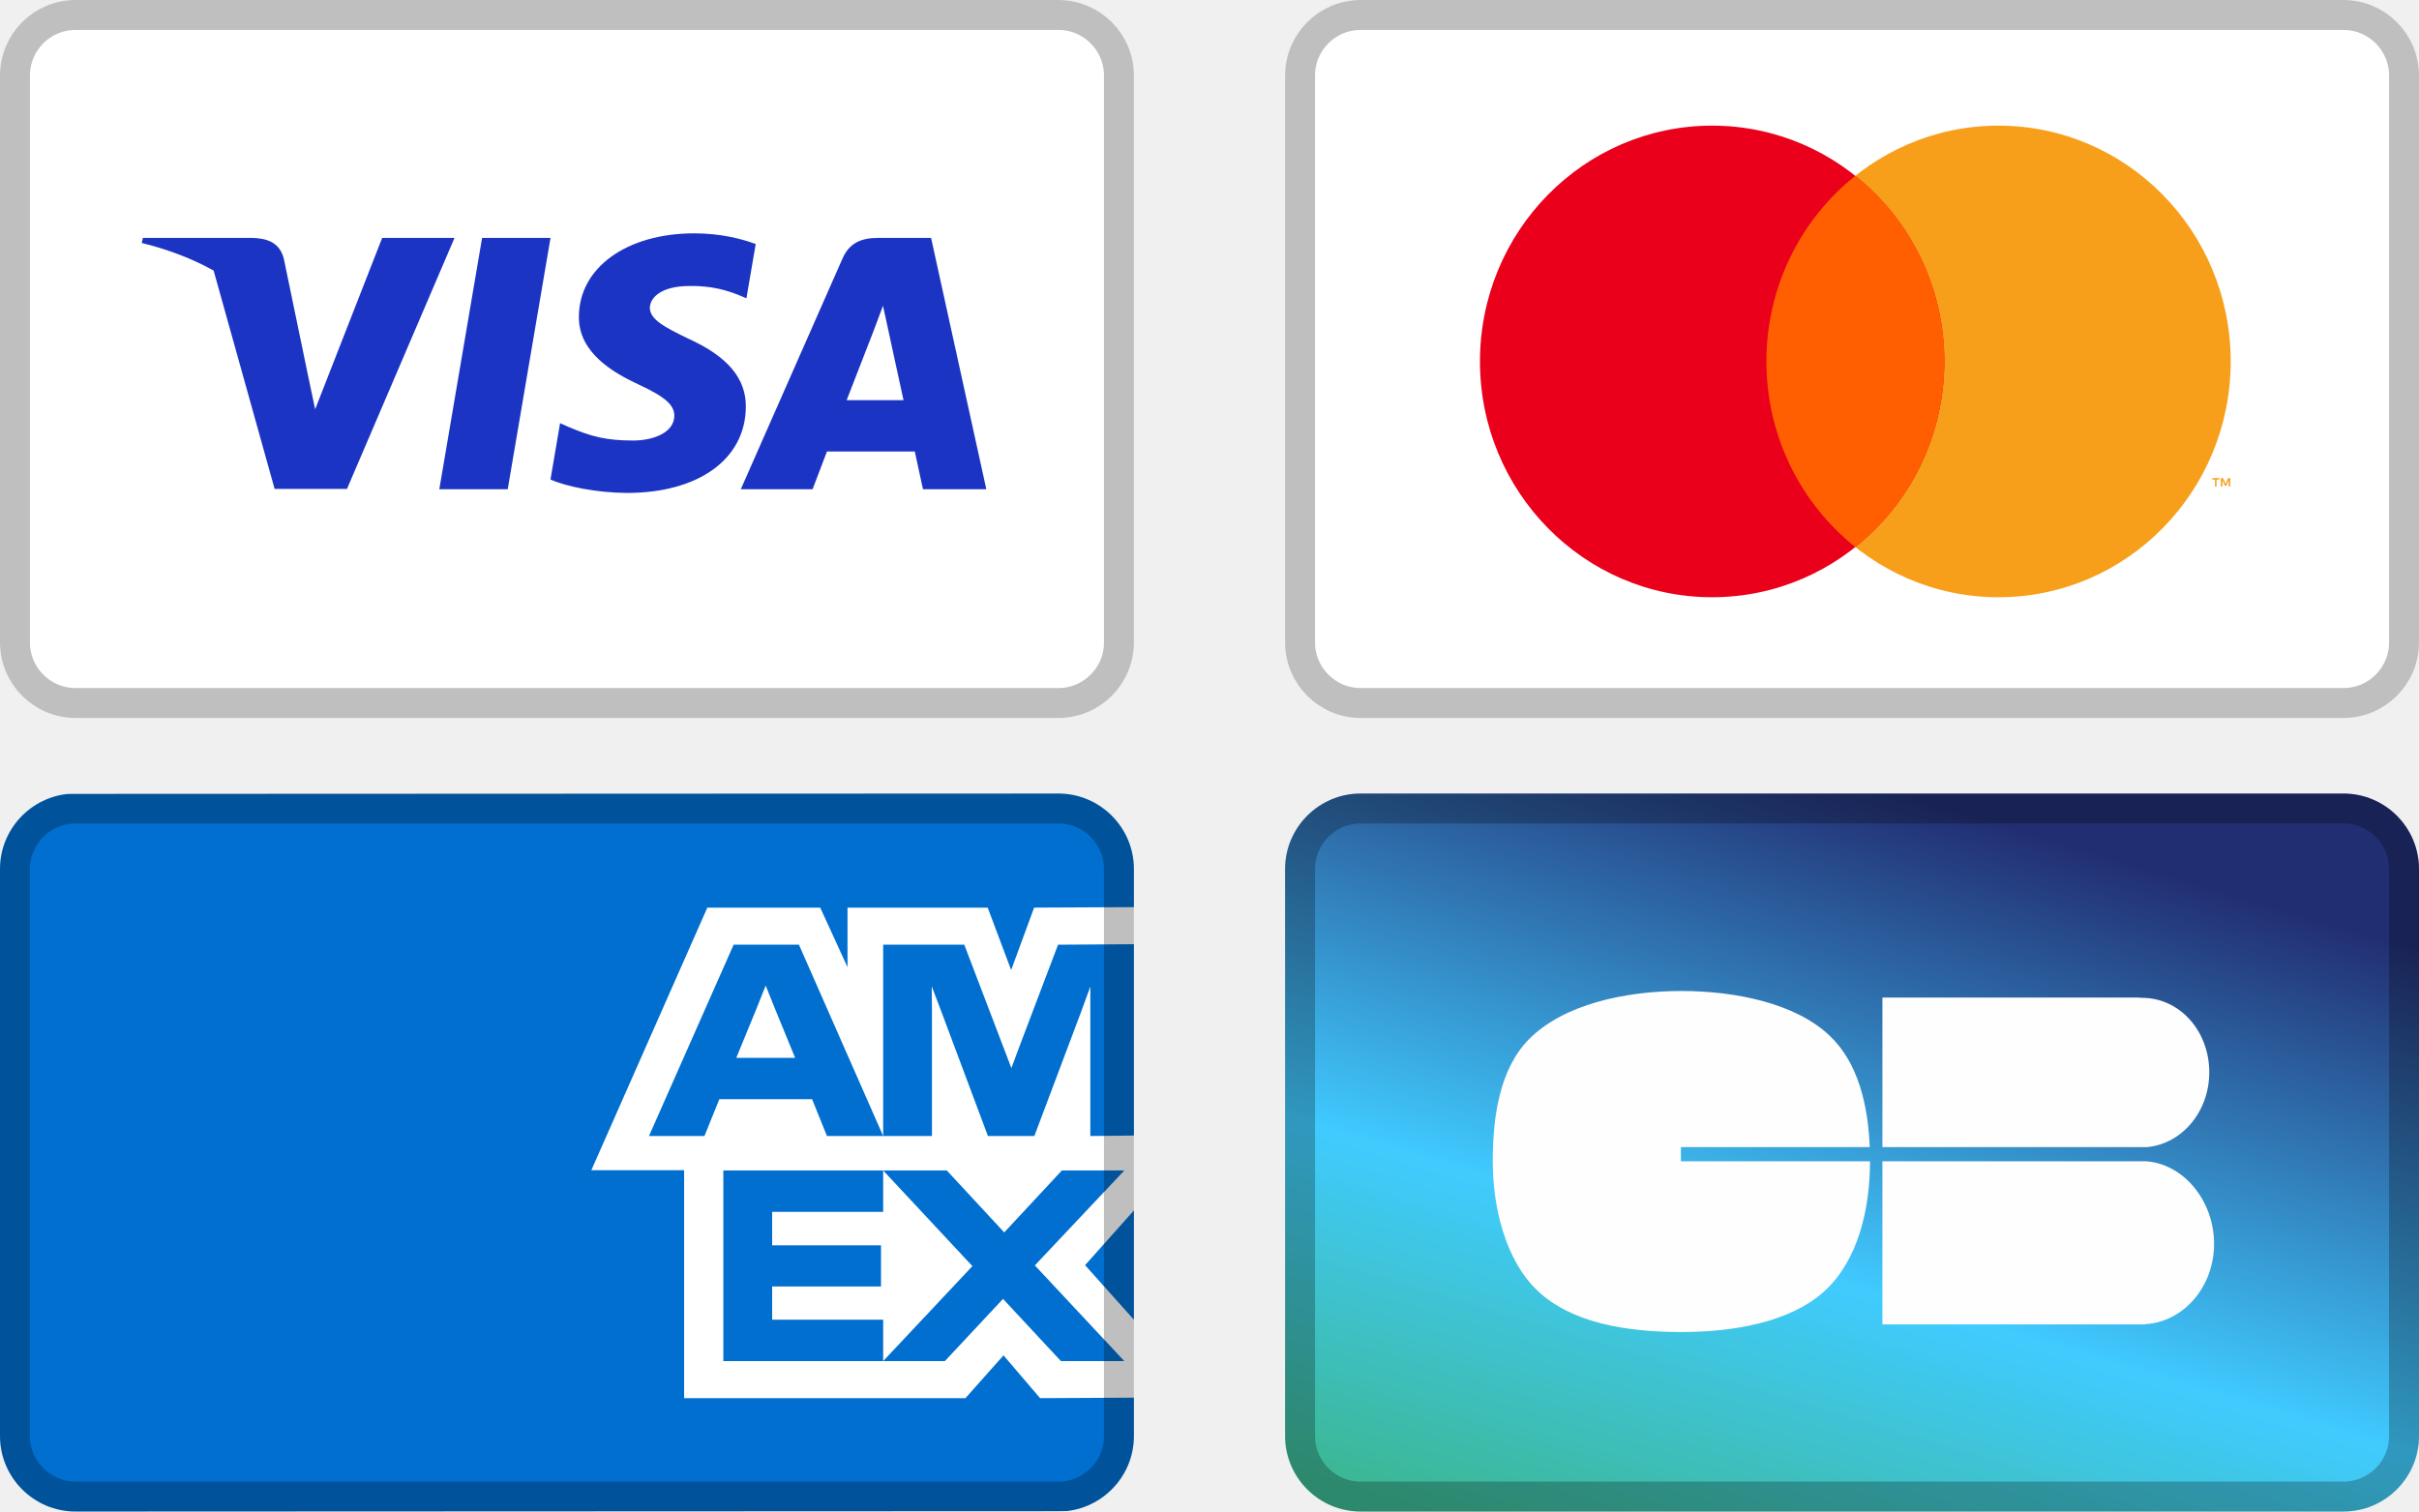
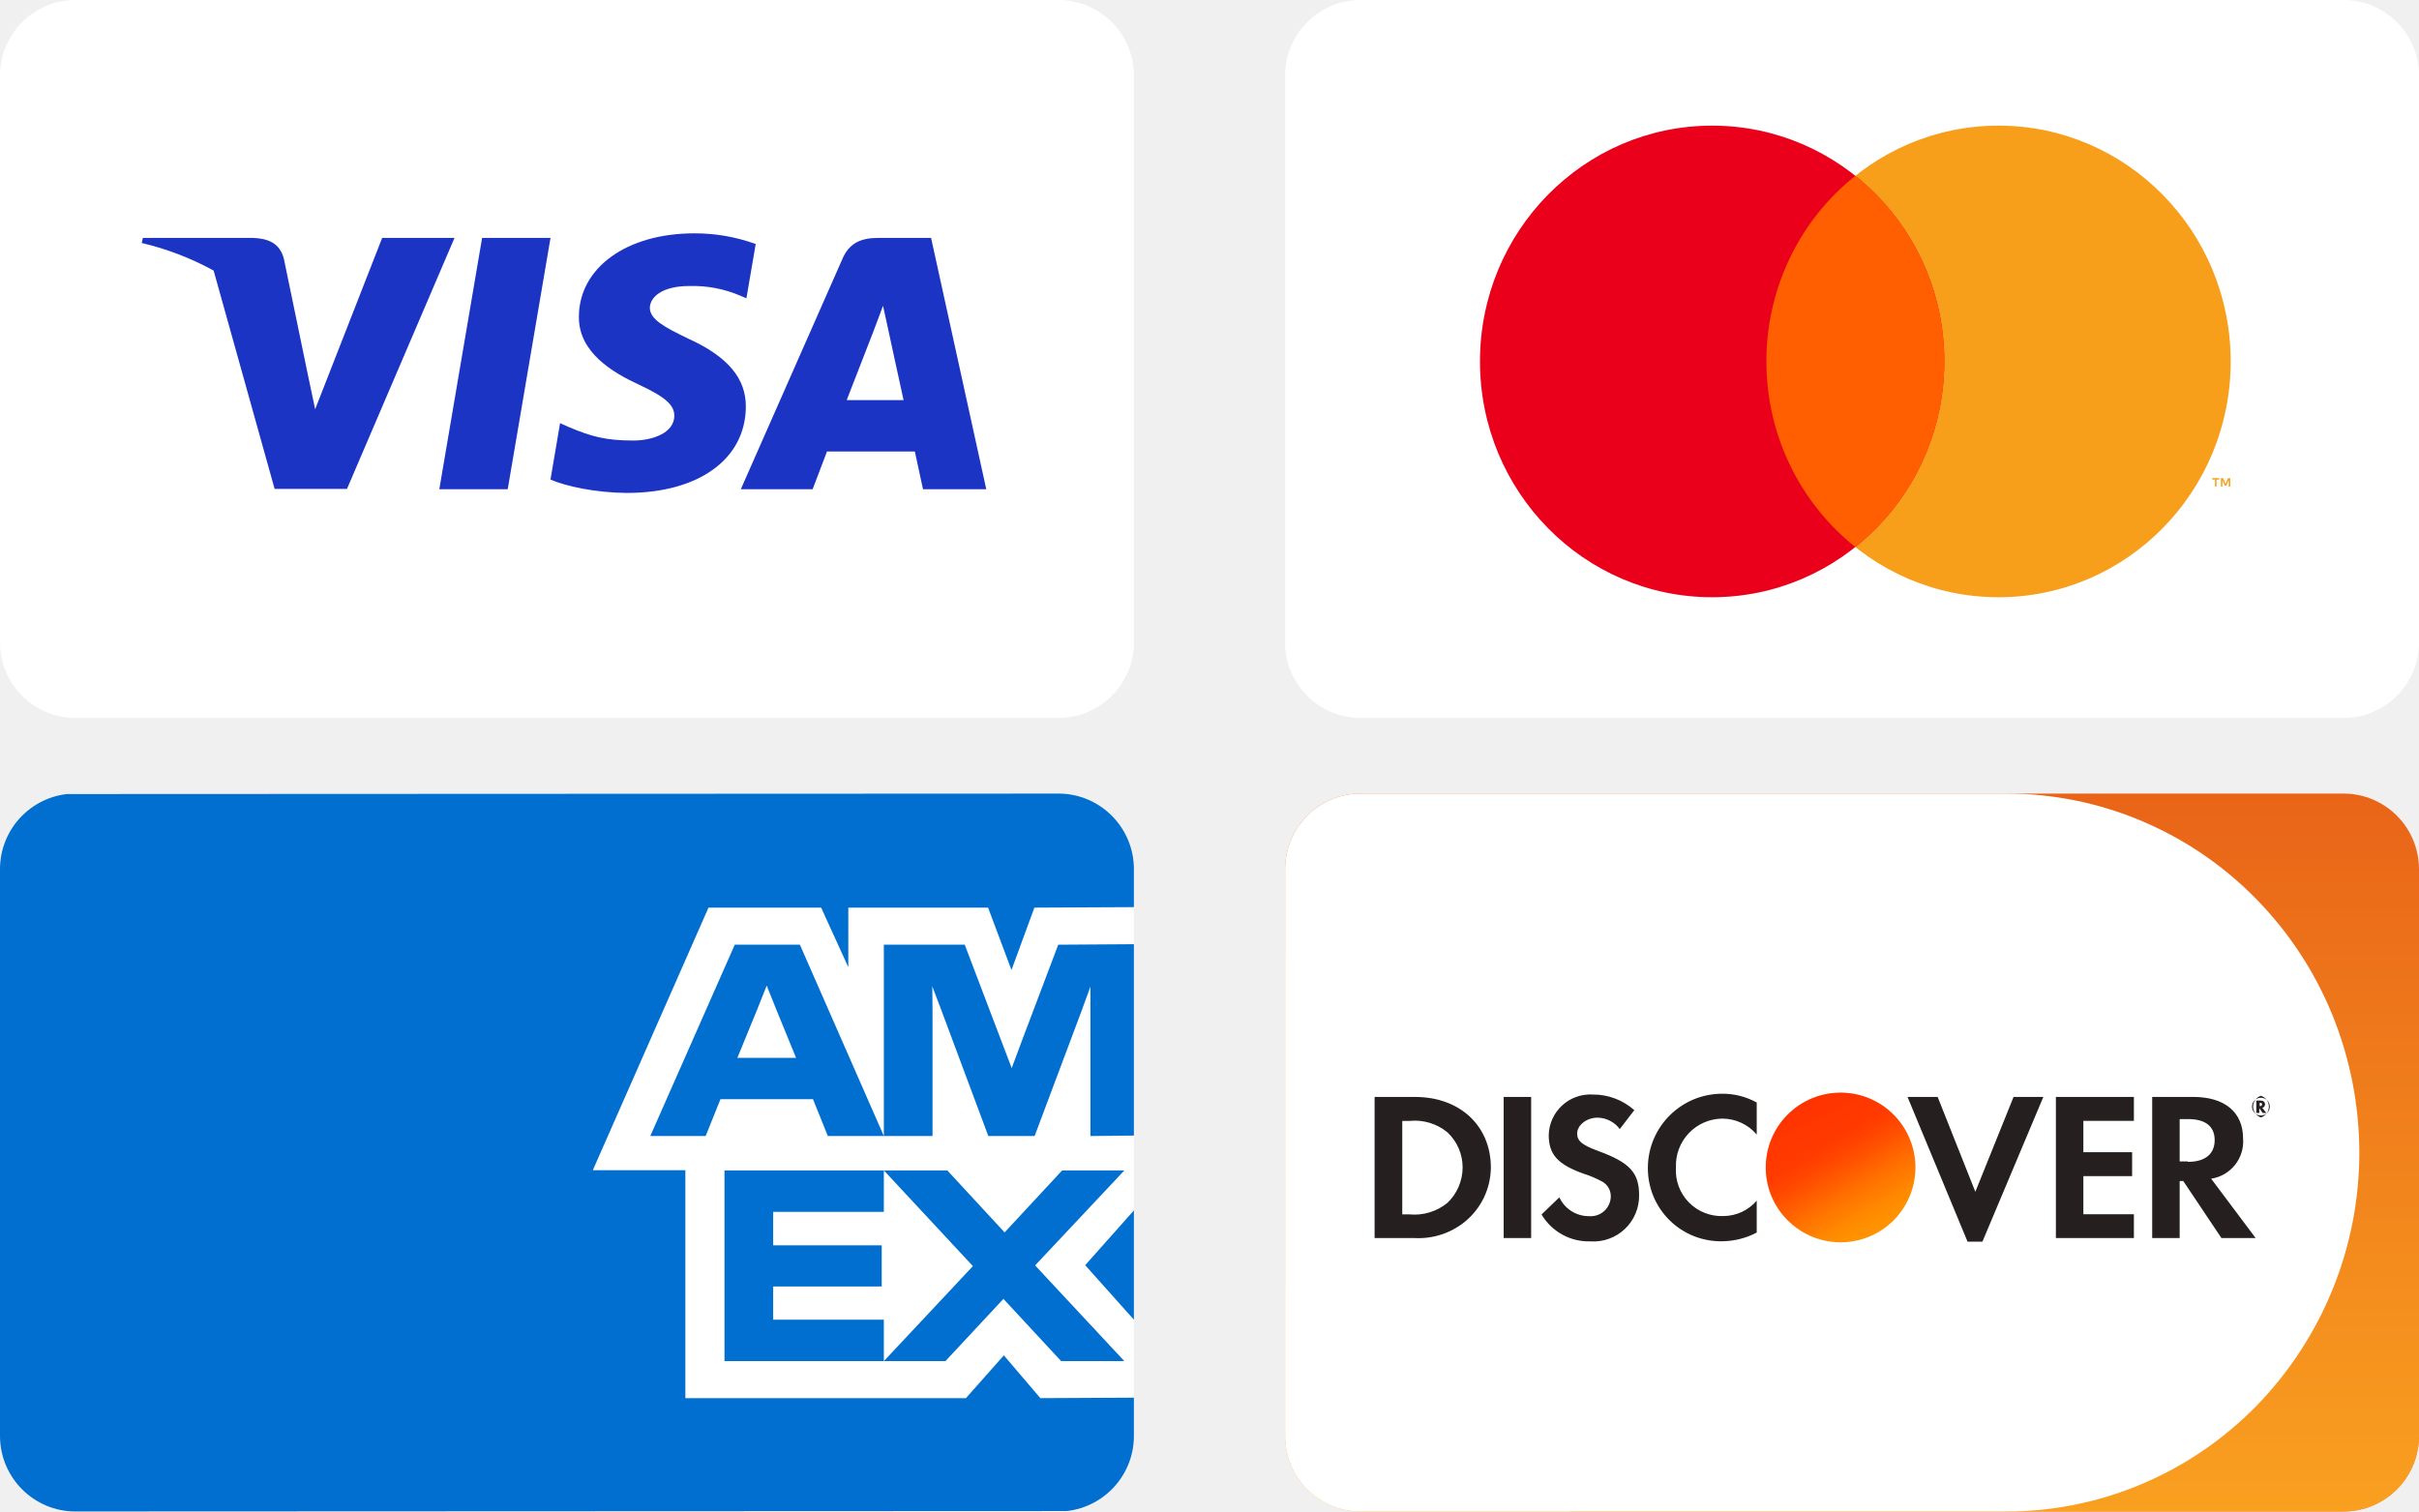
- <svg xmlns="http://www.w3.org/2000/svg" width="64" height="40" viewBox="0 0 64 40" fill="none">
-   <g clip-path="url(#clip0_7623_49350)">
-     <rect width="30" height="19" rx="2" fill="white" />
-     <rect x="0.396" y="0.396" width="29.208" height="18.208" rx="1.604" stroke="black" stroke-opacity="0.25" stroke-width="0.792" />
-     <path d="M13.433 12.946H11.623L12.755 6.296H14.565L13.433 12.946Z" fill="#1C34C3" />
-     <path d="M19.994 6.458C19.637 6.324 19.071 6.175 18.37 6.175C16.583 6.175 15.324 7.081 15.316 8.375C15.302 9.33 16.218 9.861 16.903 10.179C17.603 10.505 17.841 10.717 17.841 11.007C17.834 11.453 17.275 11.658 16.754 11.658C16.032 11.658 15.644 11.552 15.056 11.304L14.818 11.198L14.564 12.691C14.989 12.875 15.771 13.038 16.583 13.045C18.482 13.045 19.719 12.153 19.733 10.774C19.741 10.017 19.257 9.437 18.214 8.963C17.581 8.658 17.193 8.453 17.193 8.142C17.201 7.859 17.521 7.569 18.236 7.569C18.824 7.555 19.256 7.689 19.584 7.824L19.748 7.894L19.994 6.458V6.458V6.458Z" fill="#1C34C3" />
-     <path fill-rule="evenodd" clip-rule="evenodd" d="M23.234 6.296H24.634L26.095 12.946H24.419C24.419 12.946 24.255 12.182 24.203 11.948H21.879C21.812 12.125 21.499 12.946 21.499 12.946H19.6L22.288 6.847C22.474 6.416 22.803 6.296 23.234 6.296ZM23.123 8.729C23.123 8.729 22.549 10.208 22.4 10.59H23.905C23.83 10.257 23.487 8.666 23.487 8.666L23.361 8.092C23.308 8.24 23.231 8.443 23.179 8.58C23.143 8.673 23.12 8.735 23.123 8.729Z" fill="#1C34C3" />
-     <path fill-rule="evenodd" clip-rule="evenodd" d="M8.338 10.831L10.111 6.296H12.025L9.18 12.939H7.266L5.652 7.16C5.096 6.851 4.46 6.603 3.75 6.43L3.78 6.296H6.692C7.087 6.31 7.407 6.43 7.511 6.855L8.144 9.91C8.144 9.91 8.144 9.911 8.144 9.911L8.338 10.831Z" fill="#1C34C3" />
-     <rect x="34" width="30" height="19" rx="2" fill="white" />
-     <rect x="34.396" y="0.396" width="29.208" height="18.208" rx="1.604" stroke="black" stroke-opacity="0.25" stroke-width="0.792" />
-     <path fill-rule="evenodd" clip-rule="evenodd" d="M59.006 12.875V12.653H58.949L58.883 12.806L58.817 12.653H58.759V12.875H58.8V12.708L58.862 12.852H58.904L58.965 12.707V12.875H59.006H59.006ZM58.643 12.875V12.691H58.716V12.653H58.529V12.691H58.603V12.875H58.643ZM59.018 9.565C59.018 13.011 56.268 15.805 52.875 15.805C49.483 15.805 46.733 13.011 46.733 9.565C46.733 6.119 49.483 3.325 52.876 3.325C56.268 3.325 59.018 6.119 59.018 9.565Z" fill="#F79F1A" />
-     <path fill-rule="evenodd" clip-rule="evenodd" d="M51.441 9.565C51.441 13.011 48.691 15.805 45.298 15.805C41.907 15.805 39.156 13.011 39.156 9.565C39.156 6.119 41.906 3.325 45.299 3.325C48.691 3.325 51.441 6.119 51.441 9.565V9.565Z" fill="#EA001B" />
-     <path fill-rule="evenodd" clip-rule="evenodd" d="M49.087 4.653C48.353 5.237 47.759 5.983 47.352 6.834C46.944 7.685 46.733 8.618 46.734 9.564C46.734 11.558 47.654 13.335 49.087 14.477C50.52 13.335 51.44 11.558 51.44 9.564C51.441 8.618 51.23 7.685 50.822 6.834C50.415 5.983 49.821 5.237 49.087 4.653Z" fill="#FF5F01" />
-     <g clip-path="url(#clip1_7623_49350)">
-       <rect y="21" width="30" height="19" rx="2" fill="white" />
-       <path d="M26.752 25.671L27.36 24.019L30 24.006V21L-0.083 21.013V40L30 39.987V36.987L27.518 37L26.55 35.867L25.543 37H18.1V30.968H15.645L18.714 24.019H21.701L22.423 25.595V24.019H26.132L26.752 25.671ZM24.657 26.766L24.651 26.101L24.904 26.766L26.138 30.063H27.366L28.607 26.766L28.847 26.108V30.063L30 30.051V24.987L27.993 25L27.018 27.57L26.758 28.266L26.493 27.57L25.512 25H23.366V30.063H24.657V26.766ZM21.879 30.063H23.366L21.138 25H19.41L17.17 30.063H18.638L19.031 29.089H21.486L21.879 30.063ZM20.005 26.715L20.258 26.082L20.512 26.715L21.037 27.994H19.48L20.005 26.715ZM19.138 30.975V36.019H23.366V34.924H20.429V34.044H23.309V32.956H20.429V32.07H23.366V30.975H19.138ZM28.069 36.019H29.746L27.379 33.487L29.746 30.975H28.094L26.569 32.614L25.05 30.975H23.366L25.727 33.506L23.366 36.019H24.999L26.537 34.373L28.069 36.019ZM28.708 33.481L30 34.924V32.032L28.708 33.481Z" fill="#006FCF" />
+ <svg xmlns="http://www.w3.org/2000/svg" width="64" height="40" fill="none" viewBox="0 0 64 40">
+   <g clip-path="url(#a)">
+     <rect width="30" height="19" fill="#fff" rx="2" />
+     <g fill="#1C34C3">
+       <path d="M13.433 12.946h-1.81l1.132-6.65h1.81zm6.561-6.488a4.7 4.7 0 0 0-1.624-.283c-1.787 0-3.046.906-3.054 2.2-.014.955.902 1.486 1.587 1.804.7.326.938.538.938.828-.007.446-.566.651-1.087.651-.723 0-1.11-.106-1.698-.354l-.238-.106-.254 1.493c.425.184 1.207.347 2.019.354 1.9 0 3.136-.892 3.15-2.271.008-.757-.476-1.337-1.52-1.811-.632-.305-1.02-.51-1.02-.821.008-.283.328-.573 1.043-.573a3.2 3.2 0 0 1 1.348.255l.164.07z" />
+       <path fill-rule="evenodd" d="M23.234 6.296h1.4l1.46 6.65H24.42s-.164-.764-.216-.998H21.88l-.38.998h-1.9l2.69-6.099c.185-.431.513-.551.945-.551m-.111 2.433-.723 1.86h1.505c-.075-.332-.418-1.923-.418-1.923l-.126-.574c-.053.148-.13.35-.182.488-.036.093-.06.155-.056.15M3.78 6.296h2.912c.395.014.715.134.82.559l.632 3.055.194.92 1.773-4.534h1.914L9.18 12.939H7.266L5.652 7.16a7.6 7.6 0 0 0-1.902-.73z" clip-rule="evenodd" />
    </g>
-     <rect x="0.396" y="21.396" width="29.208" height="18.208" rx="1.604" stroke="black" stroke-opacity="0.25" stroke-width="0.792" />
-     <rect x="34" y="21" width="30" height="19" rx="2" fill="url(#paint0_linear_7623_49350)" />
-     <rect x="34.396" y="21.396" width="29.208" height="18.208" rx="1.604" stroke="black" stroke-opacity="0.25" stroke-width="0.792" />
-     <path fill-rule="evenodd" clip-rule="evenodd" d="M44.472 30.356H49.468C49.423 29.261 49.171 28.133 48.408 27.408C47.499 26.545 45.907 26.225 44.484 26.225C43.004 26.225 41.366 26.576 40.452 27.502C39.664 28.3 39.494 29.584 39.494 30.737C39.494 31.945 39.827 33.351 40.682 34.16C41.591 35.021 43.064 35.25 44.484 35.25C45.864 35.25 47.359 34.992 48.263 34.174C49.164 33.357 49.475 31.982 49.475 30.737V30.732H44.472V30.356ZM49.803 30.732V35.048H56.752V35.042C57.769 34.986 58.578 34.057 58.578 32.916C58.578 31.775 57.769 30.786 56.752 30.73V30.732H49.803ZM56.673 26.406C57.664 26.406 58.451 27.277 58.451 28.377C58.451 29.418 57.729 30.268 56.81 30.356H49.803V26.399H56.454C56.495 26.394 56.543 26.398 56.589 26.401C56.618 26.404 56.647 26.406 56.673 26.406Z" fill="#FEFEFE" />
+     <rect width="30" height="19" x="34" fill="#fff" rx="2" />
+     <g fill-rule="evenodd" clip-rule="evenodd">
+       <path fill="#F79F1A" d="M59.006 12.875v-.222h-.057l-.066.153-.066-.153h-.058v.222h.04v-.167l.063.144h.042l.061-.145v.168zm-.363 0v-.184h.073v-.038h-.187v.038h.074v.184zm.375-3.31c0 3.446-2.75 6.24-6.143 6.24s-6.142-2.794-6.142-6.24 2.75-6.24 6.143-6.24 6.142 2.794 6.142 6.24" />
+       <path fill="#EA001B" d="M51.44 9.565c0 3.446-2.75 6.24-6.142 6.24-3.391 0-6.142-2.794-6.142-6.24s2.75-6.24 6.143-6.24 6.142 2.794 6.142 6.24" />
+       <path fill="#FF5F01" d="M49.087 4.653a6.2 6.2 0 0 0-1.735 2.18 6.3 6.3 0 0 0-.618 2.731c0 1.994.92 3.77 2.353 4.913a6.27 6.27 0 0 0 2.353-4.913 6.3 6.3 0 0 0-.618-2.73 6.2 6.2 0 0 0-1.735-2.181" />
+     </g>
+     <g clip-path="url(#b)">
+       <rect width="30" height="19" y="21" fill="#fff" rx="2" />
+       <path fill="#006FCF" d="m26.761 25.67.606-1.651L30 24.006V21l-30 .013V40l30-.013v-3L27.525 37l-.966-1.133L25.556 37h-7.423v-6.032h-2.449l3.061-6.949h2.98l.719 1.576v-1.576h3.698zm-2.089 1.096-.006-.665.252.665 1.23 3.297h1.225l1.237-3.297.24-.658v3.955l1.15-.012v-5.064L27.998 25l-.972 2.57-.259.696-.265-.696-.978-2.57h-2.14v5.063h1.288zm-2.77 3.297h1.482L21.163 25H19.44l-2.235 5.063h1.465l.391-.974h2.449zm-1.869-3.348.252-.633.253.633.524 1.279h-1.553zm-.865 4.26v5.044h4.216v-1.095h-2.928v-.88h2.872v-1.088h-2.872v-.886h2.928v-1.095zm8.906 5.044h1.672l-2.36-2.532 2.36-2.512H28.1l-1.521 1.639-1.515-1.64h-1.679l2.355 2.532-2.355 2.513h1.629l1.534-1.646zm.637-2.538L30 34.924v-2.892z" />
+     </g>
+     <g clip-path="url(#c)">
+       <rect width="30" height="19" x="34" y="21" fill="#fff" rx="2" />
+       <path fill="#F48120" d="M64 31.925S56.054 37.503 41.5 40H64z" />
+       <path fill="#231F20" d="M36.744 26.78H35.51v4.36h1.226c.652 0 1.122-.155 1.536-.503a2.2 2.2 0 0 0 .78-1.674c0-1.286-.948-2.183-2.31-2.183m.98 3.276c-.263.241-.606.346-1.148.346h-.226V27.52h.226c.542 0 .871.098 1.148.353.29.261.465.667.465 1.085 0 .419-.174.837-.465 1.099m2.558-3.277h-.84v4.36h.84zm2.052 1.674c-.504-.19-.652-.314-.652-.55 0-.274.264-.483.626-.483.251 0 .458.105.677.353l.439-.583a1.87 1.87 0 0 0-1.265-.483c-.761 0-1.342.536-1.342 1.25 0 .6.27.908 1.059 1.195.328.118.496.196.58.249.168.11.252.268.252.45 0 .354-.278.616-.652.616-.4 0-.723-.203-.916-.582l-.542.53c.387.575.85.83 1.49.83.872 0 1.484-.588 1.484-1.432 0-.693-.283-1.007-1.238-1.36m1.503.509c0 1.282.993 2.276 2.271 2.276.361 0 .67-.072 1.052-.254v-1.001c-.335.34-.632.477-1.013.477-.845 0-1.445-.62-1.445-1.504 0-.837.619-1.498 1.406-1.498.4 0 .704.145 1.053.491v-1c-.369-.19-.672-.269-1.033-.269a2.28 2.28 0 0 0-2.291 2.282m9.979.747-1.148-2.93h-.917l1.826 4.473h.452l1.86-4.473h-.91zm2.452 1.43h2.38v-.738h-1.541v-1.177h1.485v-.738h-1.486v-.968h1.542v-.739h-2.38zm5.704-3.073c0-.816-.555-1.287-1.523-1.287h-1.245v4.36h.839v-1.75h.109l1.162 1.752h1.032l-1.355-1.837c.633-.13.98-.569.98-1.237m-1.684.72h-.245v-1.32h.258c.523 0 .807.222.807.646 0 .439-.284.675-.82.675" />
+       <path fill="url(#d)" d="M49.722 31.295c1.264 0 2.289-1.038 2.289-2.32 0-1.28-1.025-2.32-2.29-2.32-1.263 0-2.288 1.04-2.288 2.32 0 1.282 1.025 2.32 2.289 2.32" />
+       <path fill="url(#e)" d="M49.722 31.295c1.264 0 2.289-1.038 2.289-2.32 0-1.28-1.025-2.32-2.29-2.32-1.263 0-2.288 1.04-2.288 2.32 0 1.282 1.025 2.32 2.289 2.32" opacity=".65" />
+       <path fill="#231F20" d="M62.506 26.944c0-.076-.052-.118-.144-.118h-.121v.383h.09v-.149l.106.149h.11l-.124-.158a.105.105 0 0 0 .082-.107m-.16.052h-.015v-.1h.016q.068 0 .068.05t-.069.05" />
+       <path fill="#231F20" d="M62.38 26.683a.33.33 0 0 0-.329.334c0 .185.148.334.33.334a.33.33 0 0 0 .325-.334.33.33 0 0 0-.326-.334m0 .608a.27.27 0 0 1-.264-.274c0-.152.117-.274.263-.274a.27.27 0 0 1 .261.274c0 .15-.117.274-.26.274" />
+       <path fill="url(#f)" d="M34 21h30v19H34z" />
+       <path fill="#fff" d="M34 21.676V40h19.082c2.477 0 4.851-1 6.603-2.782a9.6 9.6 0 0 0 2.736-6.716 9.7 9.7 0 0 0-.71-3.636 9.5 9.5 0 0 0-2.025-3.083 9.3 9.3 0 0 0-3.03-2.06A9.2 9.2 0 0 0 53.082 21H34z" />
+       <path fill="#261F20" d="M37.44 29.028h-1.072v3.735h1.054c.483.027.959-.127 1.334-.431a1.87 1.87 0 0 0 .688-1.433c0-1.102-.815-1.87-2.004-1.87m.851 2.806a1.38 1.38 0 0 1-.999.302H37.1v-2.474h.193a1.36 1.36 0 0 1 1 .301 1.27 1.27 0 0 1 .404.93 1.3 1.3 0 0 1-.405.941m2.218-2.807h-.727v3.735h.727zm1.781 1.433c-.438-.16-.564-.268-.564-.467 0-.2.229-.417.543-.417a.75.75 0 0 1 .585.302l.384-.5a1.63 1.63 0 0 0-1.099-.414 1.1 1.1 0 0 0-1.165 1.071c0 .513.235.778.92 1.023q.261.082.502.214a.44.44 0 0 1 .22.386.53.53 0 0 1-.567.525.86.86 0 0 1-.794-.498l-.471.453a1.45 1.45 0 0 0 1.292.712 1.207 1.207 0 0 0 1.289-1.225c0-.591-.245-.86-1.075-1.165m1.307.438a1.93 1.93 0 0 0 1.974 1.949c.316-.004.626-.083.906-.23v-.844a1.17 1.17 0 0 1-.882.407 1.207 1.207 0 0 1-1.255-1.288 1.24 1.24 0 0 1 1.231-1.291 1.2 1.2 0 0 1 .906.422v-.848a1.86 1.86 0 0 0-.906-.232 1.966 1.966 0 0 0-1.974 1.955m8.664.64-.997-2.51h-.797l1.588 3.83h.393l1.612-3.83h-.788zm2.131 1.224h2.064v-.63H55.12v-1.008h1.29v-.633h-1.29v-.83h1.337v-.634h-2.064zm4.953-2.63c0-.7-.483-1.105-1.325-1.105h-1.08v3.735h.727v-1.508h.096l1.009 1.508h.905l-1.177-1.571a.996.996 0 0 0 .845-1.06m-1.464.603h-.214v-1.12h.226c.453 0 .7.19.7.556 0 .365-.247.576-.712.576zm2.044-1.511c0-.063-.046-.1-.124-.1h-.106v.33h.079v-.127l.09.126h.097l-.109-.135a.09.09 0 0 0 .072-.094m-.14.046v-.085c.04 0 .061 0 .061.042s-.021.043-.06.043" />
+       <path fill="#261F20" d="M59.817 28.998a.302.302 0 0 0 0 .573.3.3 0 0 0 0-.573m0 .522a.235.235 0 1 1 0-.47.235.235 0 0 1 0 .47" />
+       <path fill="url(#g)" d="M50.677 30.893a1.979 1.979 0 0 1-3.38 1.402 1.979 1.979 0 1 1 2.8-2.799c.37.37.579.873.58 1.397" />
+       <path fill="url(#h)" d="M50.677 30.893a1.979 1.979 0 0 1-3.38 1.402 1.979 1.979 0 1 1 2.8-2.799c.37.37.579.873.58 1.397" opacity=".65" style="mix-blend-mode:multiply" />
+     </g>
  </g>
  <defs>
-     <linearGradient id="paint0_linear_7623_49350" x1="42.137" y1="18.594" x2="35.895" y2="39.461" gradientUnits="userSpaceOnUse">
-       <stop stop-color="#222E72" />
-       <stop offset="0.592" stop-color="#40CBFF" />
-       <stop offset="1" stop-color="#3CB792" />
+     <linearGradient id="d" x1="50.894" x2="49.279" y1="30.835" y2="28.339" gradientUnits="userSpaceOnUse">
+       <stop stop-color="#F89F20" />
+       <stop offset=".25" stop-color="#F79A20" />
+       <stop offset=".533" stop-color="#F68D20" />
+       <stop offset=".62" stop-color="#F58720" />
+       <stop offset=".723" stop-color="#F48120" />
+       <stop offset="1" stop-color="#F37521" />
    </linearGradient>
-     <clipPath id="clip0_7623_49350">
-       <rect width="64" height="40" fill="white" />
+     <linearGradient id="e" x1="50.643" x2="48.278" y1="30.8" y2="26.238" gradientUnits="userSpaceOnUse">
+       <stop stop-color="#F58720" stop-opacity="0" />
+       <stop offset=".359" stop-color="#E16F27" stop-opacity=".27" />
+       <stop offset=".703" stop-color="#D4602C" stop-opacity=".53" />
+       <stop offset=".982" stop-color="#D05B2E" stop-opacity=".74" />
+     </linearGradient>
+     <linearGradient id="f" x1="49" x2="49" y1="21" y2="40" gradientUnits="userSpaceOnUse">
+       <stop stop-color="#E96418" />
+       <stop offset="1" stop-color="#F9A020" />
+     </linearGradient>
+     <linearGradient id="g" x1="49.711" x2="48.341" y1="32.477" y2="30.334" gradientUnits="userSpaceOnUse">
+       <stop stop-color="#FF9200" />
+       <stop offset=".21" stop-color="#FF8D00" />
+       <stop offset=".45" stop-color="#FF8000" />
+       <stop offset=".62" stop-color="#FF7100" />
+       <stop offset=".82" stop-color="#FF5E00" />
+       <stop offset="1" stop-color="#FF5200" />
+     </linearGradient>
+     <linearGradient id="h" x1="49.493" x2="47.494" y1="32.45" y2="28.536" gradientUnits="userSpaceOnUse">
+       <stop stop-color="#FF7100" stop-opacity="0" />
+       <stop offset=".03" stop-color="#FF6E00" stop-opacity=".03" />
+       <stop offset=".21" stop-color="#FF5A00" stop-opacity=".25" />
+       <stop offset=".39" stop-color="#FF4900" stop-opacity=".42" />
+       <stop offset=".56" stop-color="#FF3C00" stop-opacity=".56" />
+       <stop offset=".72" stop-color="#F30" stop-opacity=".66" />
+       <stop offset=".86" stop-color="#FF2D00" stop-opacity=".72" />
+       <stop offset=".98" stop-color="#FF2B00" stop-opacity=".74" />
+     </linearGradient>
+     <clipPath id="a">
+       <path fill="#fff" d="M0 0h64v40H0z" />
    </clipPath>
-     <clipPath id="clip1_7623_49350">
-       <rect y="21" width="30" height="19" rx="2" fill="white" />
+     <clipPath id="b">
+       <rect width="30" height="19" y="21" fill="#fff" rx="2" />
+     </clipPath>
+     <clipPath id="c">
+       <rect width="30" height="19" x="34" y="21" fill="#fff" rx="2" />
    </clipPath>
  </defs>
</svg>
